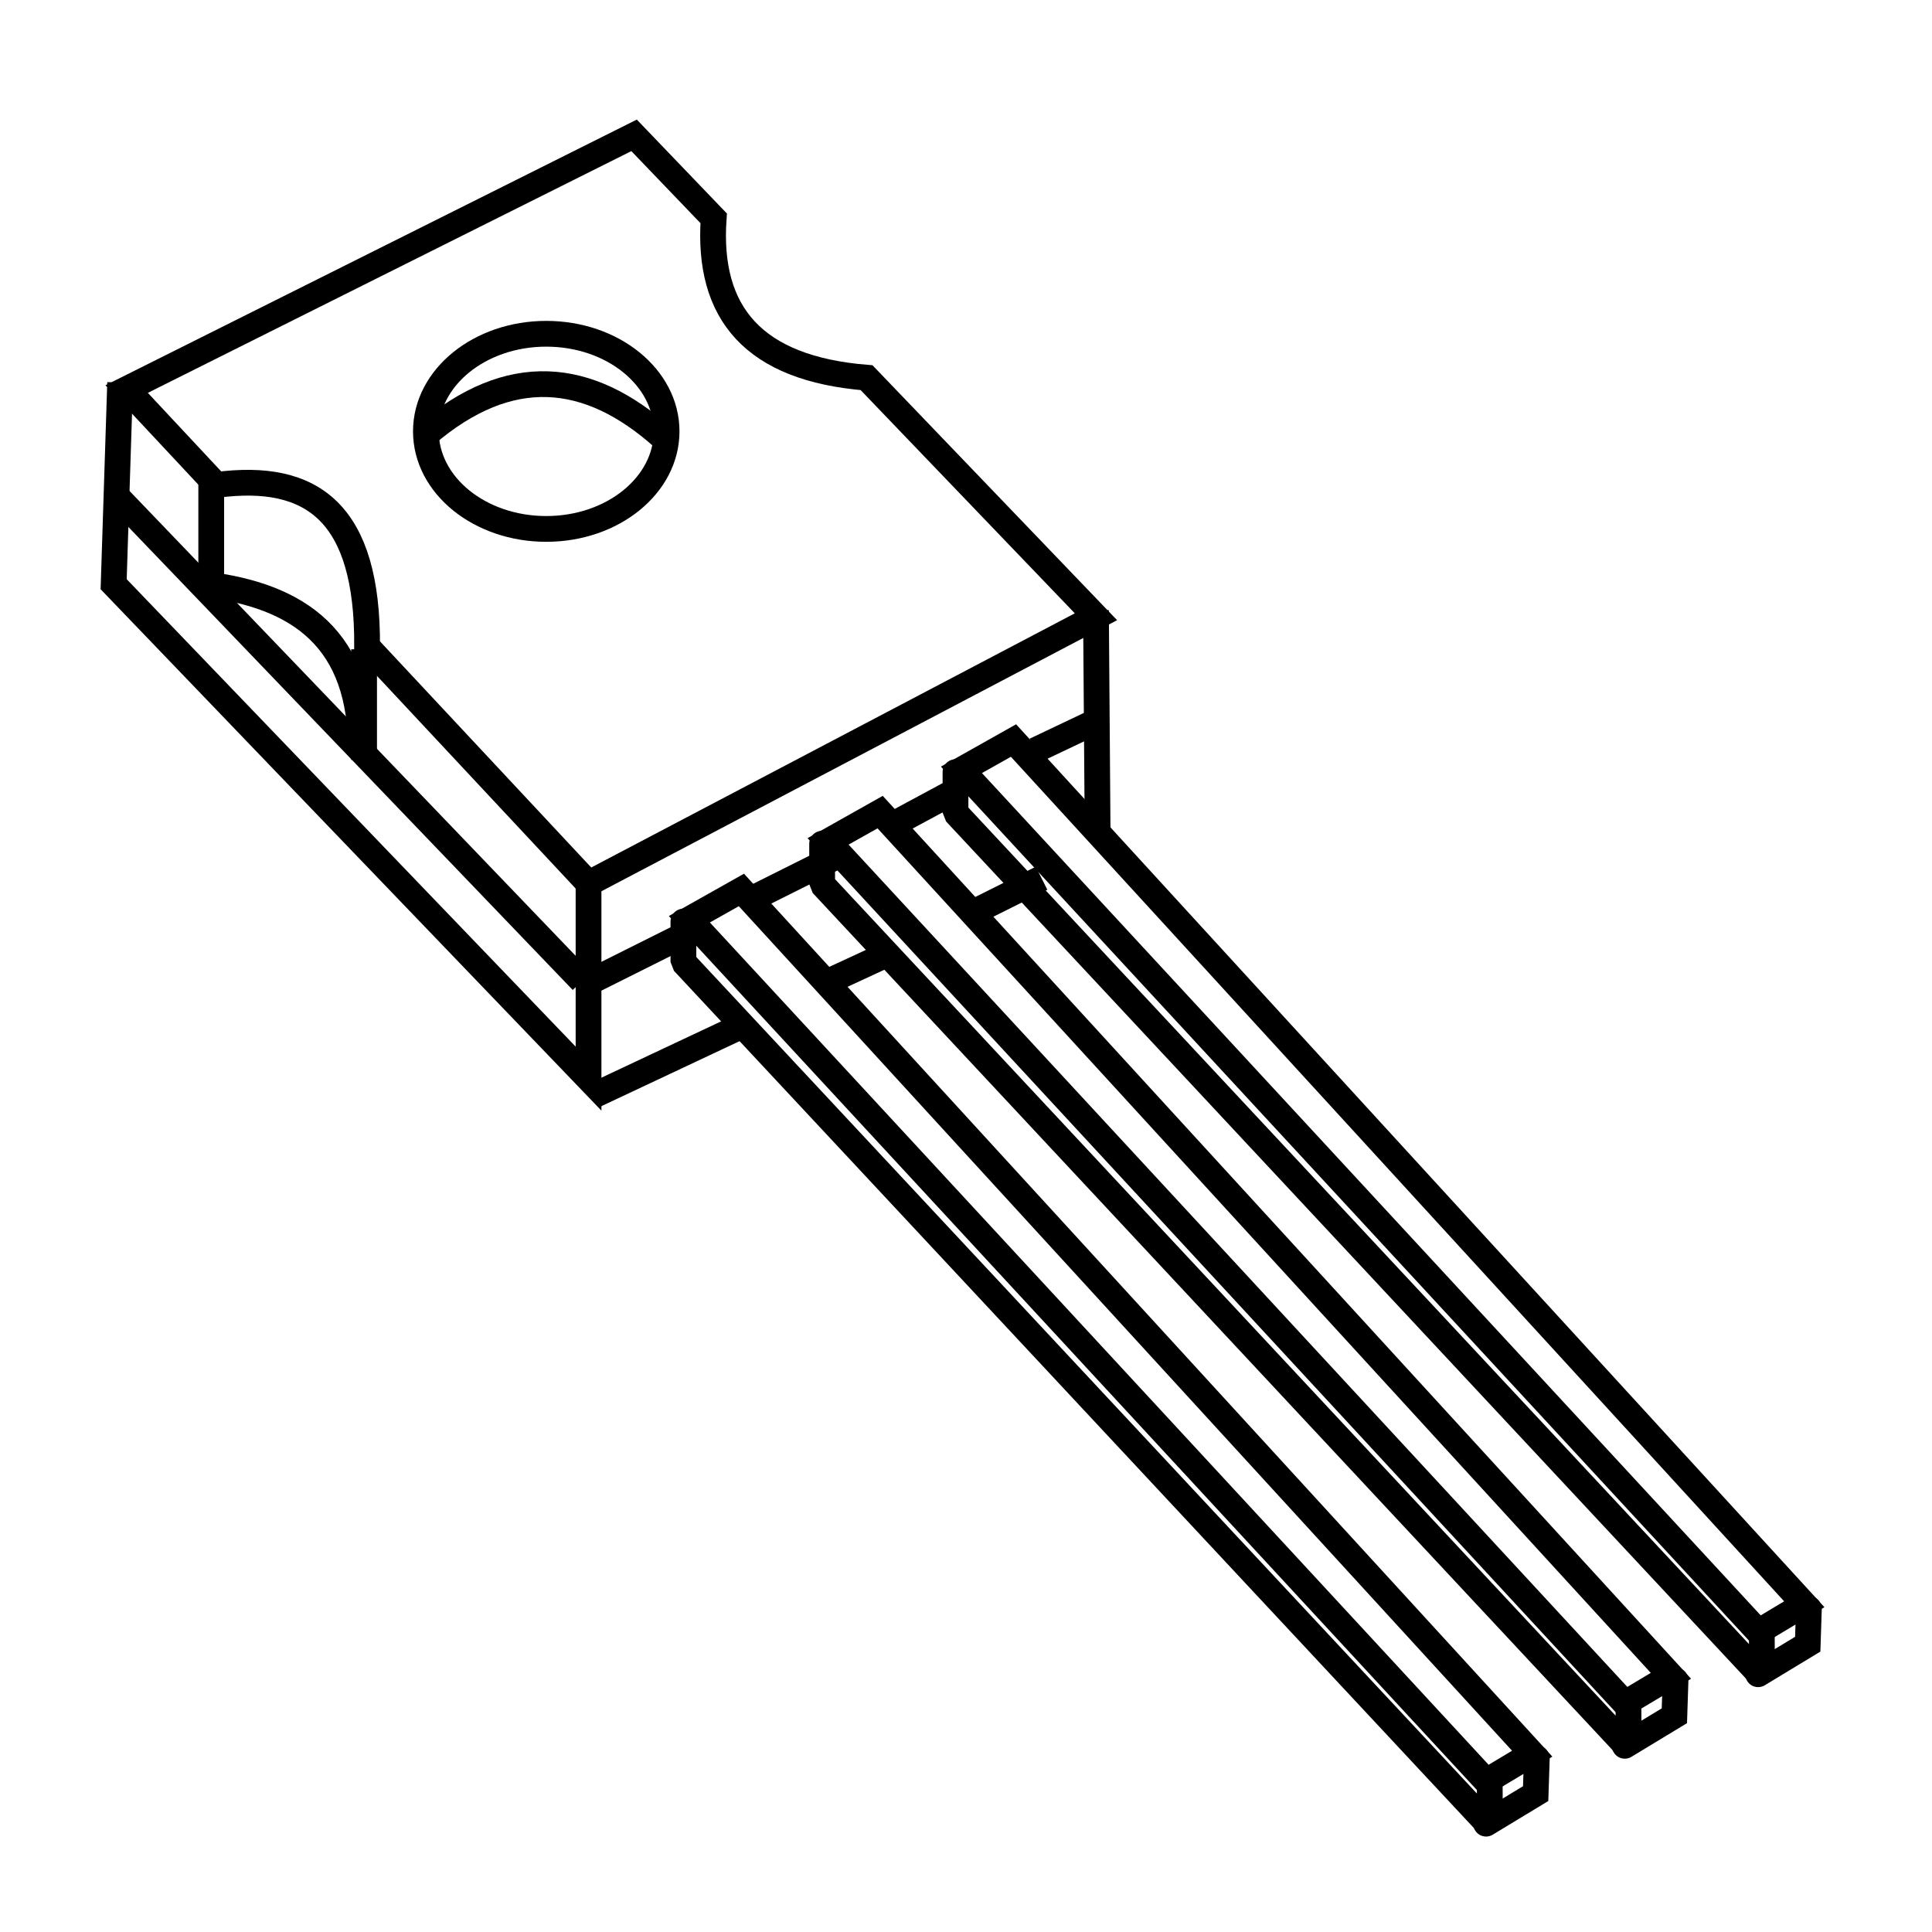
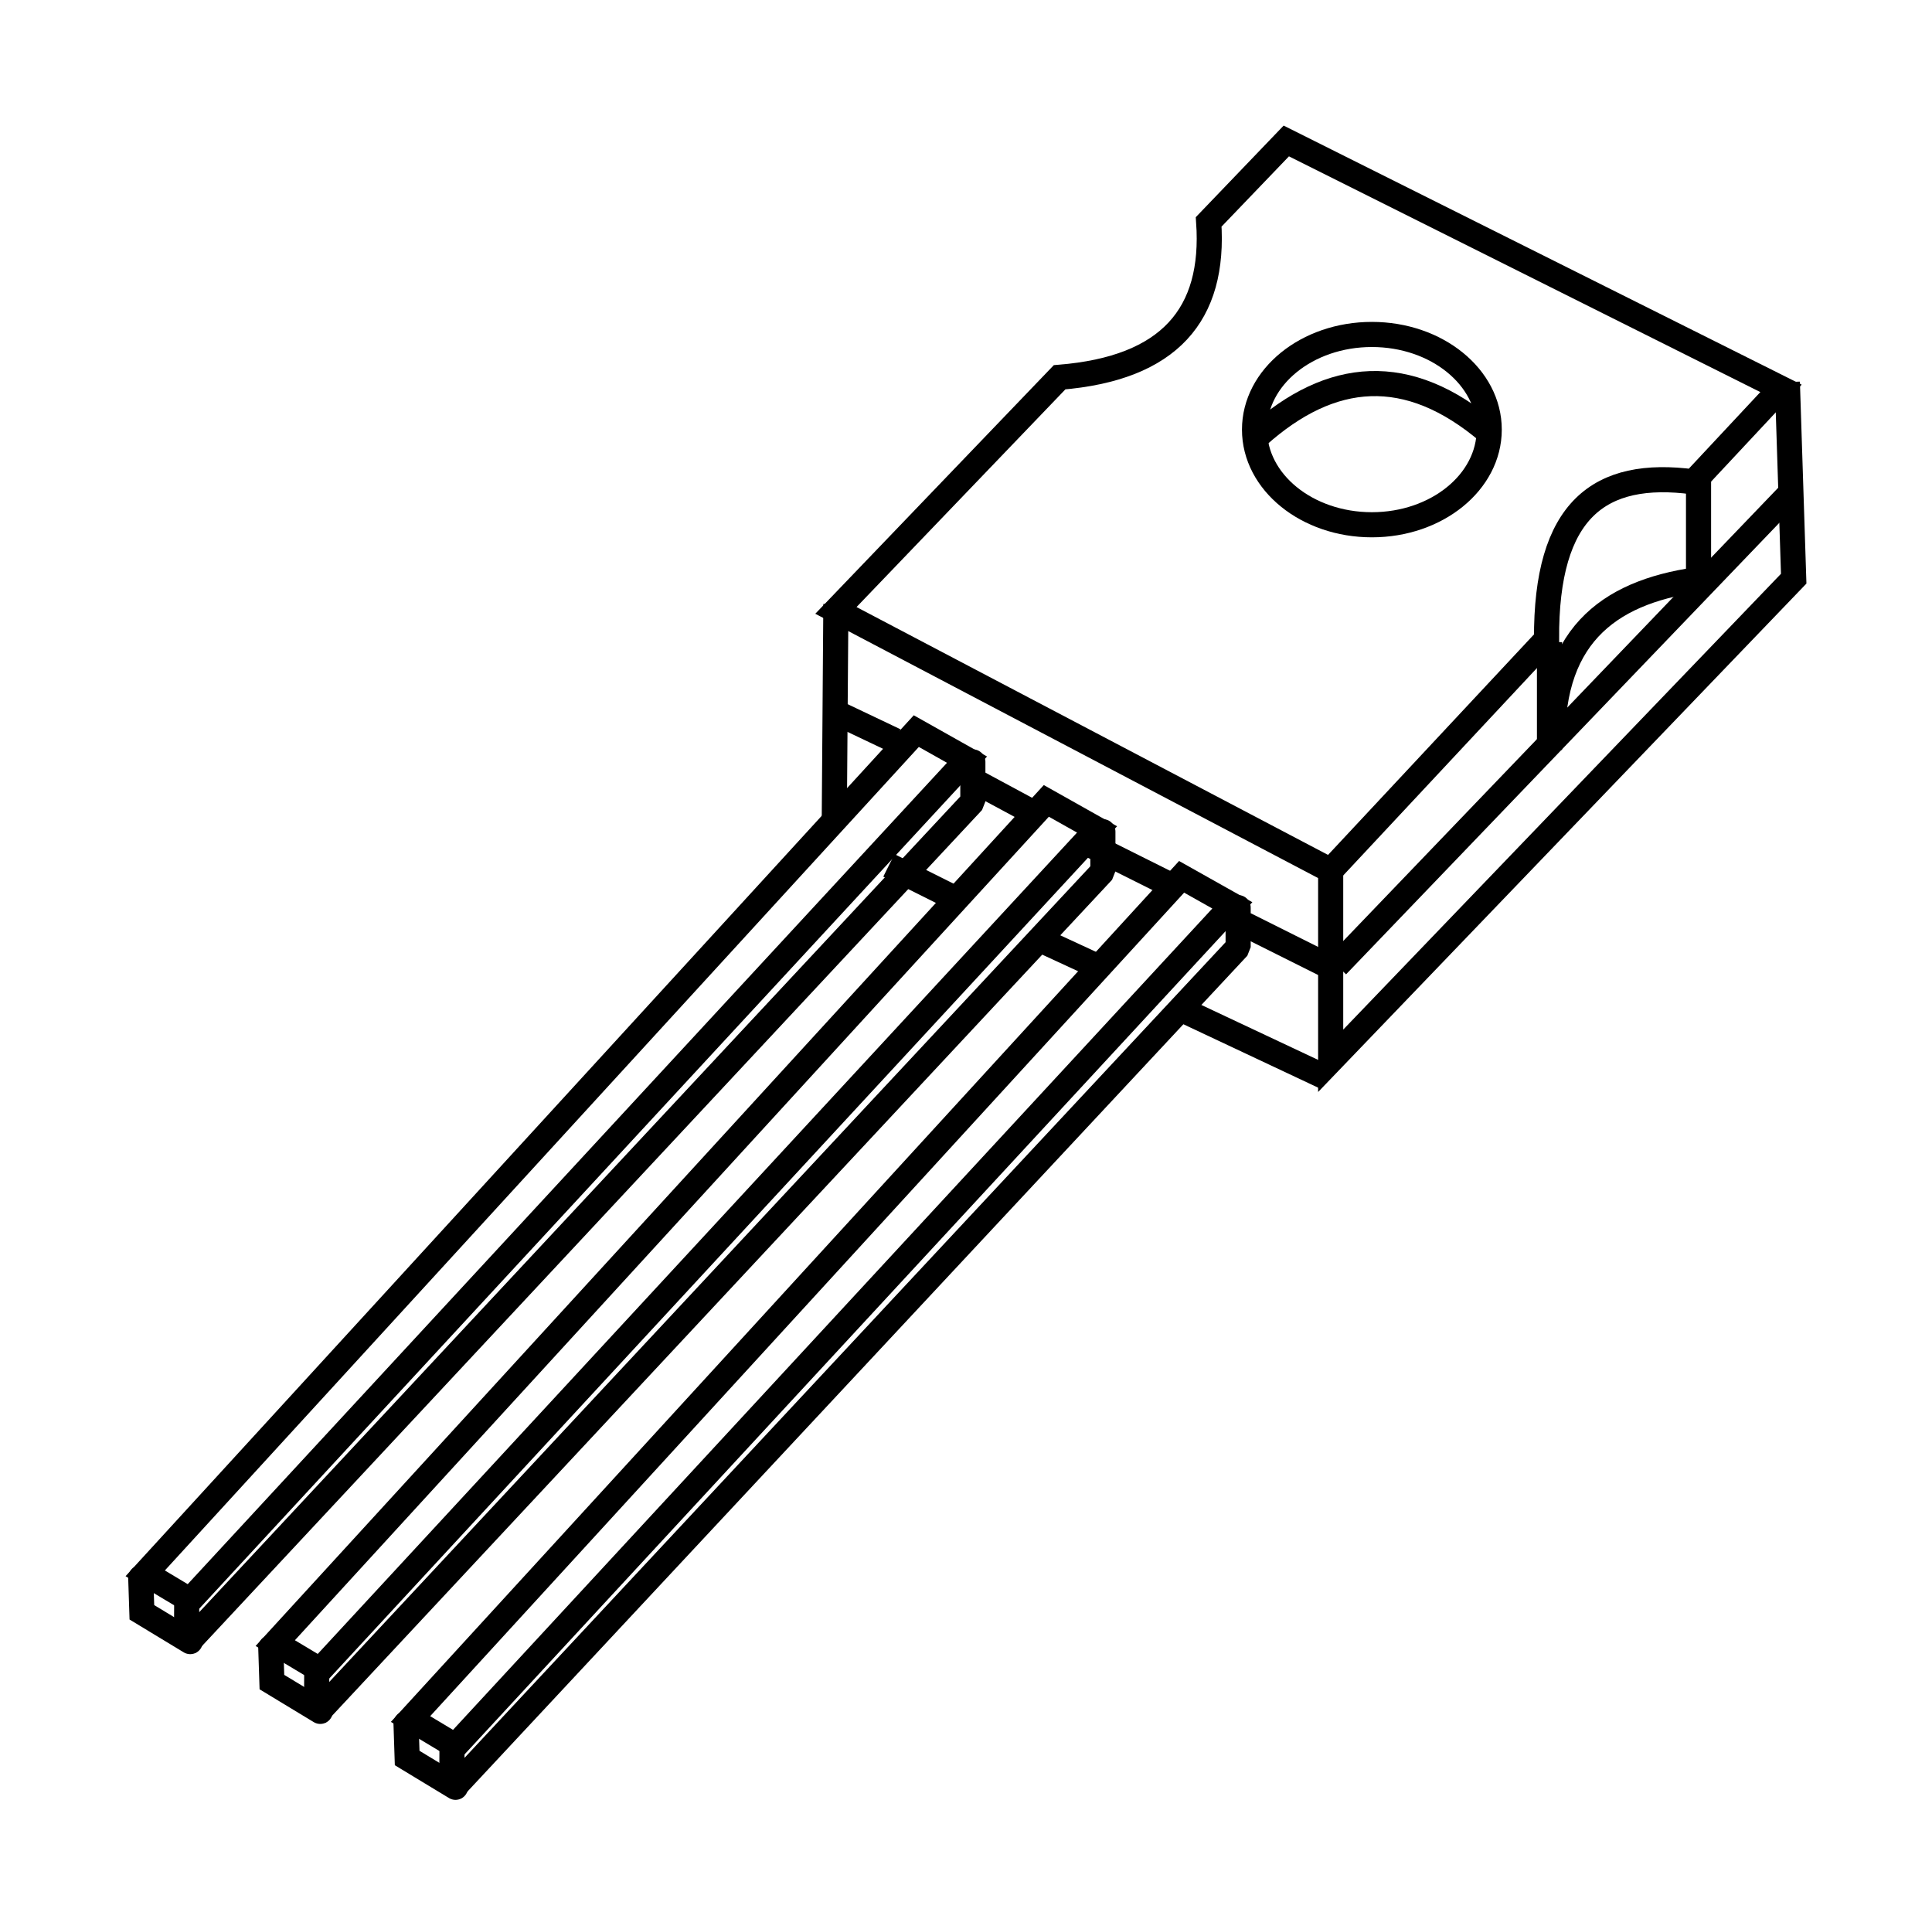
- <svg xmlns="http://www.w3.org/2000/svg" width="75" height="75" id="svg4539" version="1.0">
+ <svg xmlns="http://www.w3.org/2000/svg" version="1.0" id="svg4539" height="306.608" width="307.678">
  <defs id="defs4541" />
-   <g id="layer1">
-     <g id="g4506" transform="translate(-1466.801,-571.3338)">
-       <path id="path4452" d="M 1471.718,586.437 L 1475.196,590.16 C 1478.948,589.66 1481.082,591.261 1481.052,596.429 L 1489.648,605.63 L 1509.346,595.276 L 1500.441,585.995 C 1496.063,585.641 1494.248,583.497 1494.506,579.809 L 1491.416,576.588 L 1471.718,586.437 z " style="fill:none;fill-rule:evenodd;stroke:#000000;stroke-width:1px;stroke-linecap:butt;stroke-linejoin:miter;stroke-opacity:1" />
-       <path id="path4454" d="M 1471.465,586.184 L 1471.213,594.013 L 1489.648,613.206 L 1489.648,605.377" style="fill:none;fill-rule:evenodd;stroke:#000000;stroke-width:1px;stroke-linecap:butt;stroke-linejoin:miter;stroke-opacity:1" />
-       <path id="path4456" d="M 1489.916,613.831 L 1495.459,611.223" style="fill:none;fill-rule:evenodd;stroke:#000000;stroke-width:1px;stroke-linecap:butt;stroke-linejoin:miter;stroke-opacity:1" />
-       <path id="path4458" d="M 1509.346,595.023 L 1509.409,603.483" style="fill:none;fill-rule:evenodd;stroke:#000000;stroke-width:1px;stroke-linecap:butt;stroke-linejoin:miter;stroke-opacity:1" />
-       <path id="path4460" d="M 1495.582,605.882 L 1493.562,607.019 L 1524.498,640.48 L 1526.281,639.411 L 1495.582,605.882 z " style="fill:none;fill-rule:evenodd;stroke:#000000;stroke-width:1px;stroke-linecap:butt;stroke-linejoin:miter;stroke-opacity:1" />
-       <path id="path4462" d="M 1493.331,607.108 L 1493.331,608.682 L 1524.64,642.233 L 1524.632,640.451" style="fill:none;fill-rule:evenodd;stroke:#000000;stroke-width:1px;stroke-linecap:round;stroke-linejoin:bevel;stroke-opacity:1" />
-       <path id="path4464" d="M 1526.46,639.59 L 1526.415,640.962 L 1524.49,642.128" style="fill:none;fill-rule:evenodd;stroke:#000000;stroke-width:1px;stroke-linecap:round;stroke-linejoin:miter;stroke-opacity:1" />
-       <path transform="translate(69.87842,3.795738)" d="M 1422.8 584.283 A 4.672 3.788 0 1 1  1413.456,584.283 A 4.672 3.788 0 1 1  1422.8 584.283 z" id="path4466" style="opacity:1;fill:none;fill-opacity:1;fill-rule:nonzero;stroke:#000000;stroke-width:1;stroke-linejoin:round;stroke-miterlimit:4;stroke-dasharray:none;stroke-opacity:1" />
-       <path id="path4468" d="M 1483.334,588.205 C 1486.583,585.427 1489.64,585.724 1492.552,588.331" style="fill:none;fill-rule:evenodd;stroke:#000000;stroke-width:1px;stroke-linecap:butt;stroke-linejoin:miter;stroke-opacity:1" />
-       <path id="path4470" d="M 1471.339,590.604 L 1489.395,609.418" style="fill:none;fill-rule:evenodd;stroke:#000000;stroke-width:1px;stroke-linecap:butt;stroke-linejoin:miter;stroke-opacity:1" />
-       <path id="path4472" d="M 1475.001,594.139 L 1475.001,589.846" style="fill:none;fill-rule:evenodd;stroke:#000000;stroke-width:1px;stroke-linecap:butt;stroke-linejoin:miter;stroke-opacity:1" />
-       <path id="path4474" d="M 1480.935,600.832 L 1480.935,596.539" style="fill:none;fill-rule:evenodd;stroke:#000000;stroke-width:1px;stroke-linecap:butt;stroke-linejoin:miter;stroke-opacity:1" />
-       <path id="path4476" d="M 1474.748,594.013 C 1478.373,594.451 1480.874,596.115 1480.809,600.579" style="fill:none;fill-rule:evenodd;stroke:#000000;stroke-width:1px;stroke-linecap:butt;stroke-linejoin:miter;stroke-opacity:1" />
-       <path id="path4478" d="M 1489.774,609.418 L 1493.057,607.776" style="fill:none;fill-rule:evenodd;stroke:#000000;stroke-width:1px;stroke-linecap:butt;stroke-linejoin:miter;stroke-opacity:1" />
-       <path id="path4480" d="M 1495.915,606.264 L 1499.198,604.623" style="fill:none;fill-rule:evenodd;stroke:#000000;stroke-width:1px;stroke-linecap:butt;stroke-linejoin:miter;stroke-opacity:1" />
-       <path id="path4482" d="M 1501.419,603.366 L 1503.881,602.04" style="fill:none;fill-rule:evenodd;stroke:#000000;stroke-width:1px;stroke-linecap:butt;stroke-linejoin:miter;stroke-opacity:1" />
-       <path id="path4484" d="M 1506.987,600.461 L 1509.512,599.261" style="fill:none;fill-rule:evenodd;stroke:#000000;stroke-width:1px;stroke-linecap:butt;stroke-linejoin:miter;stroke-opacity:1" />
-       <path id="path4486" d="M 1498.862,609.479 L 1501.252,608.373" style="fill:none;fill-rule:evenodd;stroke:#000000;stroke-width:1px;stroke-linecap:butt;stroke-linejoin:miter;stroke-opacity:1" />
-       <path id="path4488" d="M 1504.666,606.711 L 1507.234,605.426" style="fill:none;fill-rule:evenodd;stroke:#000000;stroke-width:1px;stroke-linecap:butt;stroke-linejoin:miter;stroke-opacity:1" />
-       <g transform="translate(179.8588,-28.27661)" id="g4490">
-         <path style="fill:none;fill-rule:evenodd;stroke:#000000;stroke-width:1px;stroke-linecap:butt;stroke-linejoin:miter;stroke-opacity:1" d="M 1321.109,631.136 L 1319.088,632.273 L 1350.024,665.734 L 1351.807,664.665 L 1321.109,631.136 z " id="path4492" />
-         <path style="fill:none;fill-rule:evenodd;stroke:#000000;stroke-width:1px;stroke-linecap:round;stroke-linejoin:bevel;stroke-opacity:1" d="M 1318.857,632.362 L 1318.858,633.936 L 1350.166,667.486 L 1350.158,665.705" id="path4494" />
-         <path style="fill:none;fill-rule:evenodd;stroke:#000000;stroke-width:1px;stroke-linecap:round;stroke-linejoin:miter;stroke-opacity:1" d="M 1351.986,664.844 L 1351.941,666.216 L 1350.016,667.382" id="path4496" />
+   <g transform="translate(116.4742,115.3357)" id="layer1">
+     <g transform="matrix(-4,0,0,4,6054.028,-2399.24)" id="g4506">
+       <path style="fill:none;fill-rule:evenodd;stroke:#000000;stroke-width:1px;stroke-linecap:butt;stroke-linejoin:miter;stroke-opacity:1" d="m 1471.718,586.437 3.478,3.723 c 3.752,-0.5 5.886,1.1 5.856,6.269 l 8.595,9.201 19.698,-10.354 -8.905,-9.281 c -4.378,-0.354 -6.193,-2.498 -5.936,-6.186 l -3.09,-3.221 z" id="path4452" />
+       <path style="fill:none;fill-rule:evenodd;stroke:#000000;stroke-width:1px;stroke-linecap:butt;stroke-linejoin:miter;stroke-opacity:1" d="m 1471.465,586.184 -0.253,7.829 18.435,19.193 v -7.829" id="path4454" />
+       <path style="fill:none;fill-rule:evenodd;stroke:#000000;stroke-width:1px;stroke-linecap:butt;stroke-linejoin:miter;stroke-opacity:1" d="m 1489.916,613.831 5.543,-2.608" id="path4456" />
+       <path style="fill:none;fill-rule:evenodd;stroke:#000000;stroke-width:1px;stroke-linecap:butt;stroke-linejoin:miter;stroke-opacity:1" d="m 1509.346,595.023 0.063,8.46" id="path4458" />
+       <path style="fill:none;fill-rule:evenodd;stroke:#000000;stroke-width:1px;stroke-linecap:butt;stroke-linejoin:miter;stroke-opacity:1" d="m 1495.582,605.882 -2.02,1.136 30.936,33.461 1.783,-1.069 z" id="path4460" />
+       <path style="fill:none;fill-rule:evenodd;stroke:#000000;stroke-width:1px;stroke-linecap:round;stroke-linejoin:bevel;stroke-opacity:1" d="m 1493.331,607.108 10e-5,1.574 31.308,33.551 -0.01,-1.782" id="path4462" />
+       <path style="fill:none;fill-rule:evenodd;stroke:#000000;stroke-width:1px;stroke-linecap:round;stroke-linejoin:miter;stroke-opacity:1" d="m 1526.46,639.59 -0.045,1.372 -1.925,1.166" id="path4464" />
+       <ellipse ry="3.788" rx="4.672" cy="584.283" cx="1418.128" style="opacity:1;fill:none;fill-opacity:1;fill-rule:nonzero;stroke:#000000;stroke-width:1;stroke-linejoin:round;stroke-miterlimit:4;stroke-dasharray:none;stroke-opacity:1" id="path4466" transform="translate(69.87842,3.795738)" />
+       <path style="fill:none;fill-rule:evenodd;stroke:#000000;stroke-width:1px;stroke-linecap:butt;stroke-linejoin:miter;stroke-opacity:1" d="m 1483.334,588.205 c 3.249,-2.778 6.305,-2.481 9.218,0.126" id="path4468" />
+       <path style="fill:none;fill-rule:evenodd;stroke:#000000;stroke-width:1px;stroke-linecap:butt;stroke-linejoin:miter;stroke-opacity:1" d="m 1471.339,590.604 18.056,18.814" id="path4470" />
+       <path style="fill:none;fill-rule:evenodd;stroke:#000000;stroke-width:1px;stroke-linecap:butt;stroke-linejoin:miter;stroke-opacity:1" d="m 1475.001,594.139 v -4.293" id="path4472" />
+       <path style="fill:none;fill-rule:evenodd;stroke:#000000;stroke-width:1px;stroke-linecap:butt;stroke-linejoin:miter;stroke-opacity:1" d="m 1480.935,600.832 v -4.293" id="path4474" />
+       <path style="fill:none;fill-rule:evenodd;stroke:#000000;stroke-width:1px;stroke-linecap:butt;stroke-linejoin:miter;stroke-opacity:1" d="m 1474.748,594.013 c 3.626,0.438 6.126,2.102 6.061,6.566" id="path4476" />
+       <path style="fill:none;fill-rule:evenodd;stroke:#000000;stroke-width:1px;stroke-linecap:butt;stroke-linejoin:miter;stroke-opacity:1" d="m 1489.774,609.418 3.283,-1.641" id="path4478" />
+       <path style="fill:none;fill-rule:evenodd;stroke:#000000;stroke-width:1px;stroke-linecap:butt;stroke-linejoin:miter;stroke-opacity:1" d="m 1495.915,606.264 3.283,-1.641" id="path4480" />
+       <path style="fill:none;fill-rule:evenodd;stroke:#000000;stroke-width:1px;stroke-linecap:butt;stroke-linejoin:miter;stroke-opacity:1" d="m 1501.419,603.366 2.462,-1.326" id="path4482" />
+       <path style="fill:none;fill-rule:evenodd;stroke:#000000;stroke-width:1px;stroke-linecap:butt;stroke-linejoin:miter;stroke-opacity:1" d="m 1506.987,600.461 2.525,-1.2" id="path4484" />
+       <path style="fill:none;fill-rule:evenodd;stroke:#000000;stroke-width:1px;stroke-linecap:butt;stroke-linejoin:miter;stroke-opacity:1" d="m 1498.862,609.479 2.39,-1.106" id="path4486" />
+       <path style="fill:none;fill-rule:evenodd;stroke:#000000;stroke-width:1px;stroke-linecap:butt;stroke-linejoin:miter;stroke-opacity:1" d="m 1504.666,606.711 2.569,-1.284" id="path4488" />
+       <g id="g4490" transform="translate(179.8588,-28.27661)">
+         <path id="path4492" d="m 1321.109,631.136 -2.02,1.136 30.936,33.461 1.783,-1.069 z" style="fill:none;fill-rule:evenodd;stroke:#000000;stroke-width:1px;stroke-linecap:butt;stroke-linejoin:miter;stroke-opacity:1" />
+         <path id="path4494" d="m 1318.857,632.362 10e-5,1.574 31.308,33.551 -0.01,-1.782" style="fill:none;fill-rule:evenodd;stroke:#000000;stroke-width:1px;stroke-linecap:round;stroke-linejoin:bevel;stroke-opacity:1" />
+         <path id="path4496" d="m 1351.986,664.844 -0.045,1.372 -1.925,1.166" style="fill:none;fill-rule:evenodd;stroke:#000000;stroke-width:1px;stroke-linecap:round;stroke-linejoin:miter;stroke-opacity:1" />
      </g>
-       <g transform="translate(185.0358,-31.05453)" id="g4498">
-         <path style="fill:none;fill-rule:evenodd;stroke:#000000;stroke-width:1px;stroke-linecap:butt;stroke-linejoin:miter;stroke-opacity:1" d="M 1321.109,631.136 L 1319.088,632.273 L 1350.024,665.734 L 1351.807,664.665 L 1321.109,631.136 z " id="path4500" />
-         <path style="fill:none;fill-rule:evenodd;stroke:#000000;stroke-width:1px;stroke-linecap:round;stroke-linejoin:bevel;stroke-opacity:1" d="M 1318.857,632.362 L 1318.858,633.936 L 1350.166,667.486 L 1350.158,665.705" id="path4502" />
-         <path style="fill:none;fill-rule:evenodd;stroke:#000000;stroke-width:1px;stroke-linecap:round;stroke-linejoin:miter;stroke-opacity:1" d="M 1351.986,664.844 L 1351.941,666.216 L 1350.016,667.382" id="path4504" />
+       <g id="g4498" transform="translate(185.0358,-31.05453)">
+         <path id="path4500" d="m 1321.109,631.136 -2.02,1.136 30.936,33.461 1.783,-1.069 z" style="fill:none;fill-rule:evenodd;stroke:#000000;stroke-width:1px;stroke-linecap:butt;stroke-linejoin:miter;stroke-opacity:1" />
+         <path id="path4502" d="m 1318.857,632.362 10e-5,1.574 31.308,33.551 -0.01,-1.782" style="fill:none;fill-rule:evenodd;stroke:#000000;stroke-width:1px;stroke-linecap:round;stroke-linejoin:bevel;stroke-opacity:1" />
+         <path id="path4504" d="m 1351.986,664.844 -0.045,1.372 -1.925,1.166" style="fill:none;fill-rule:evenodd;stroke:#000000;stroke-width:1px;stroke-linecap:round;stroke-linejoin:miter;stroke-opacity:1" />
      </g>
    </g>
  </g>
</svg>
